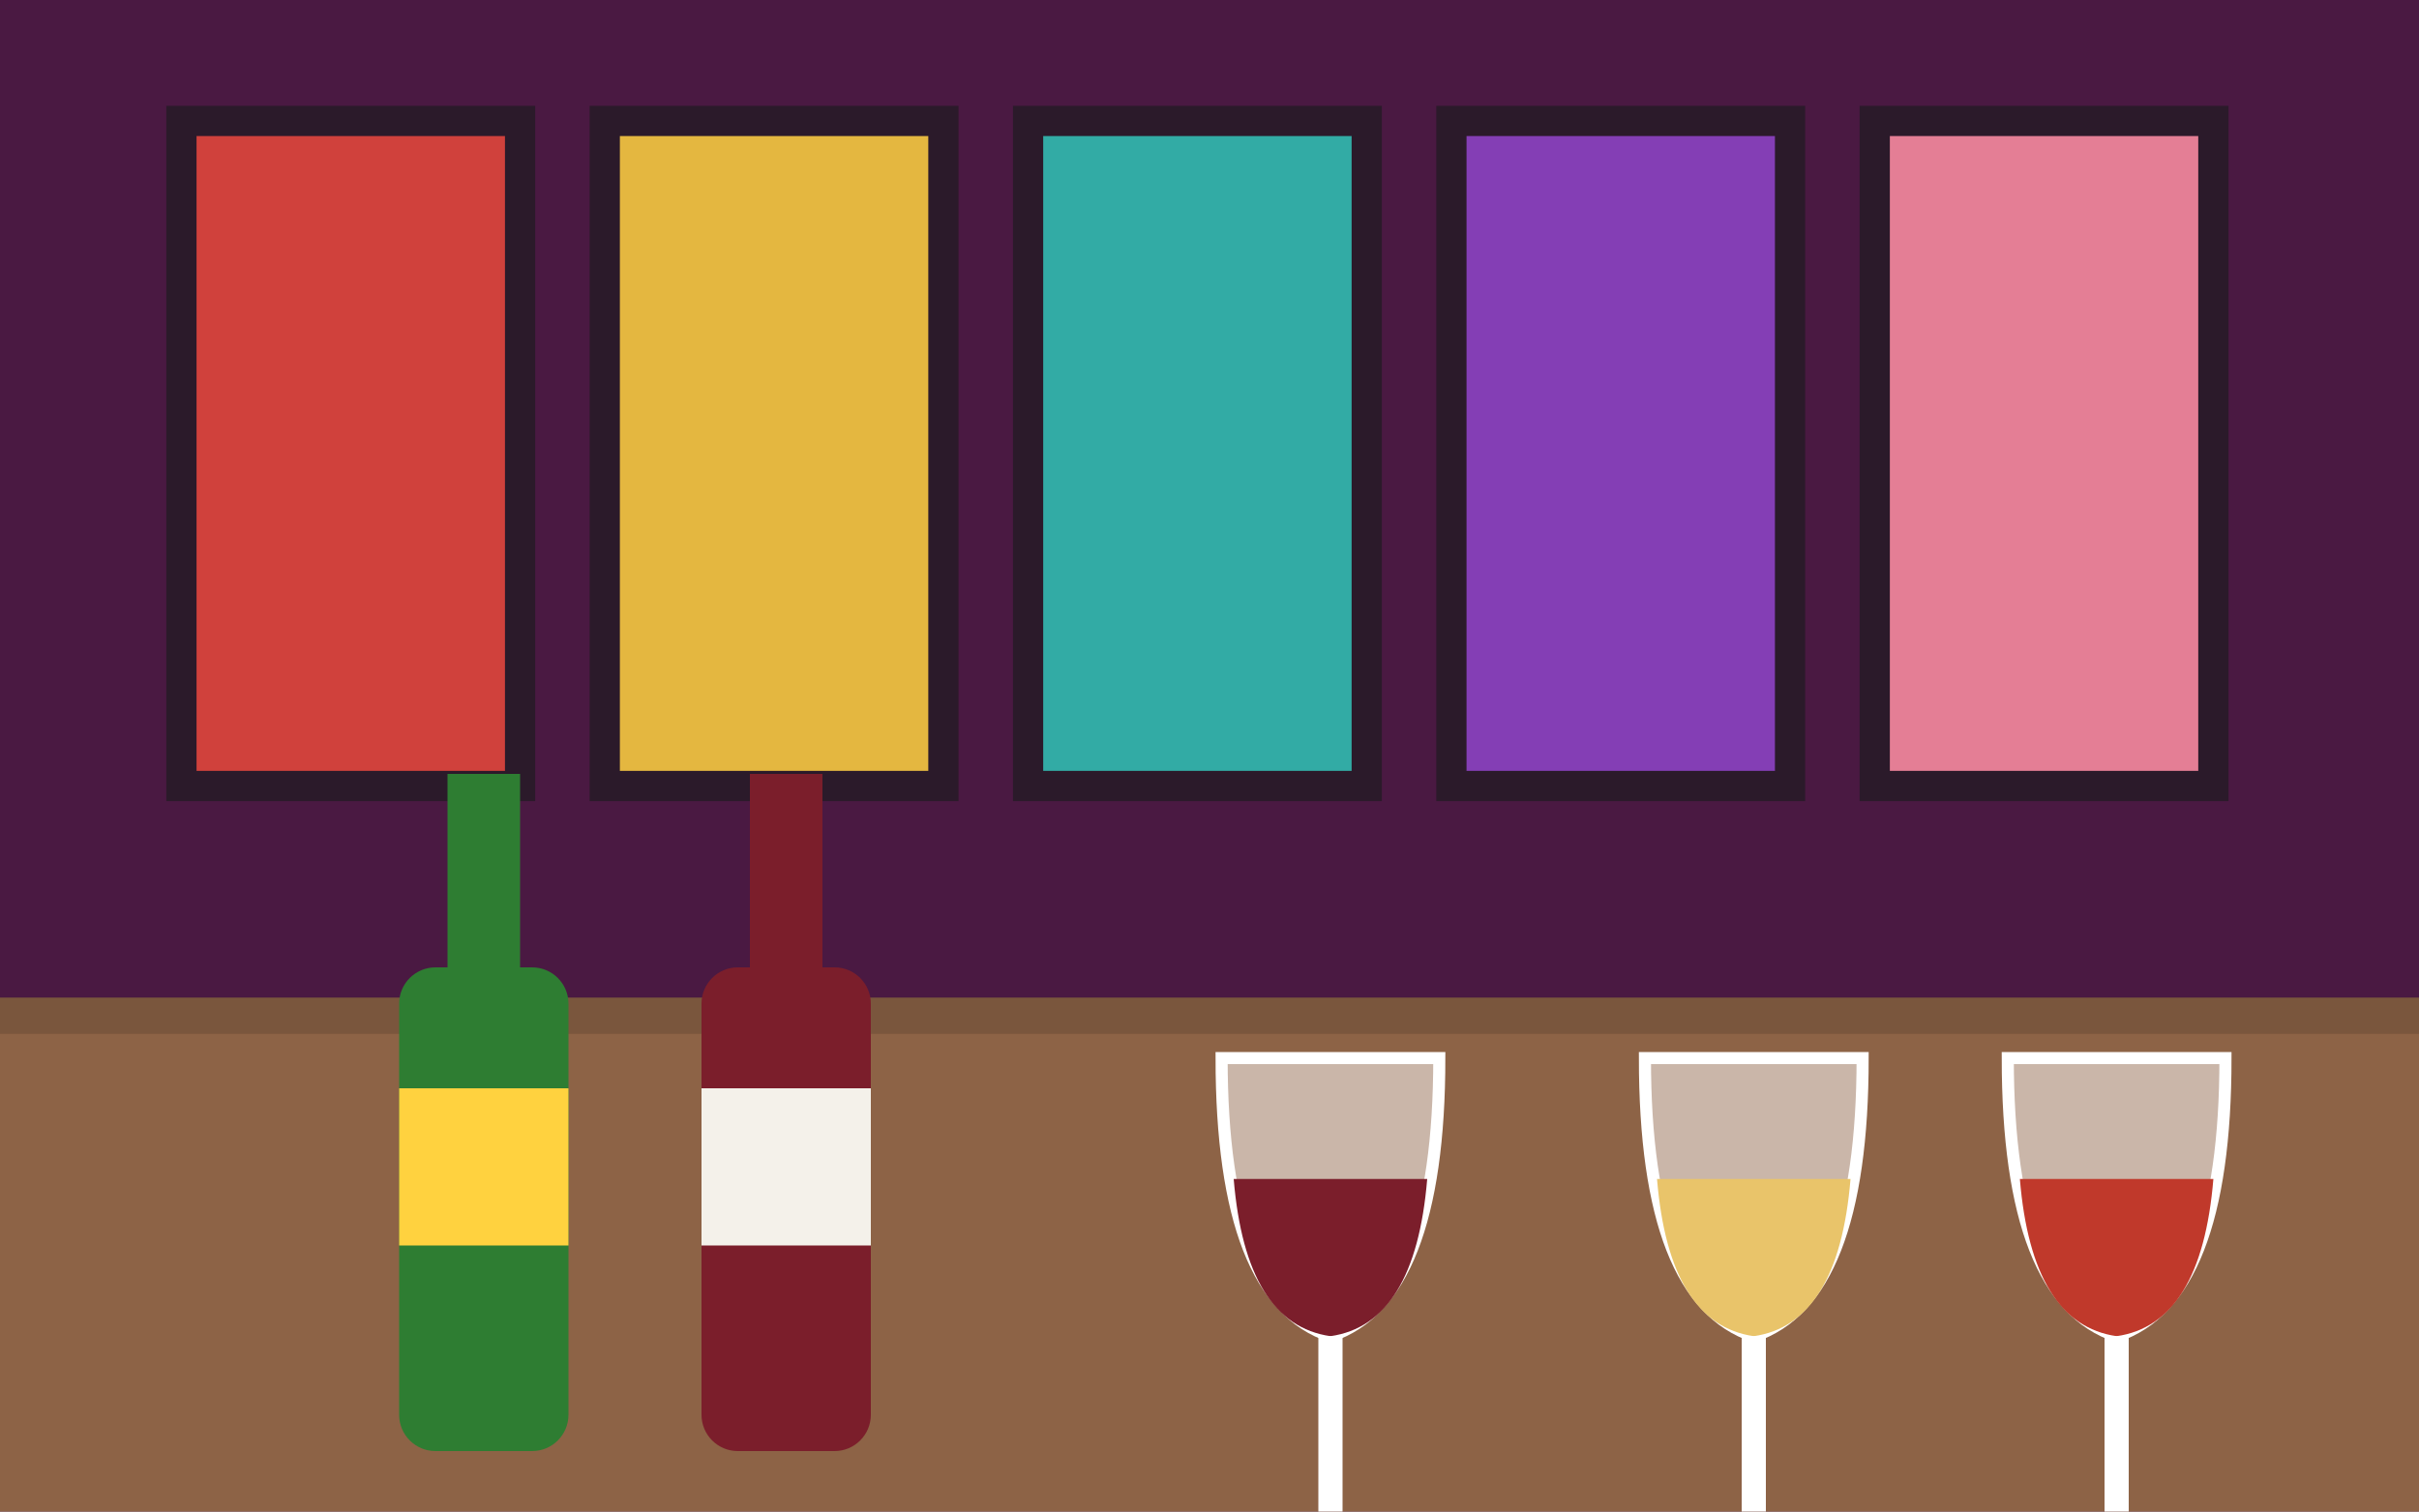
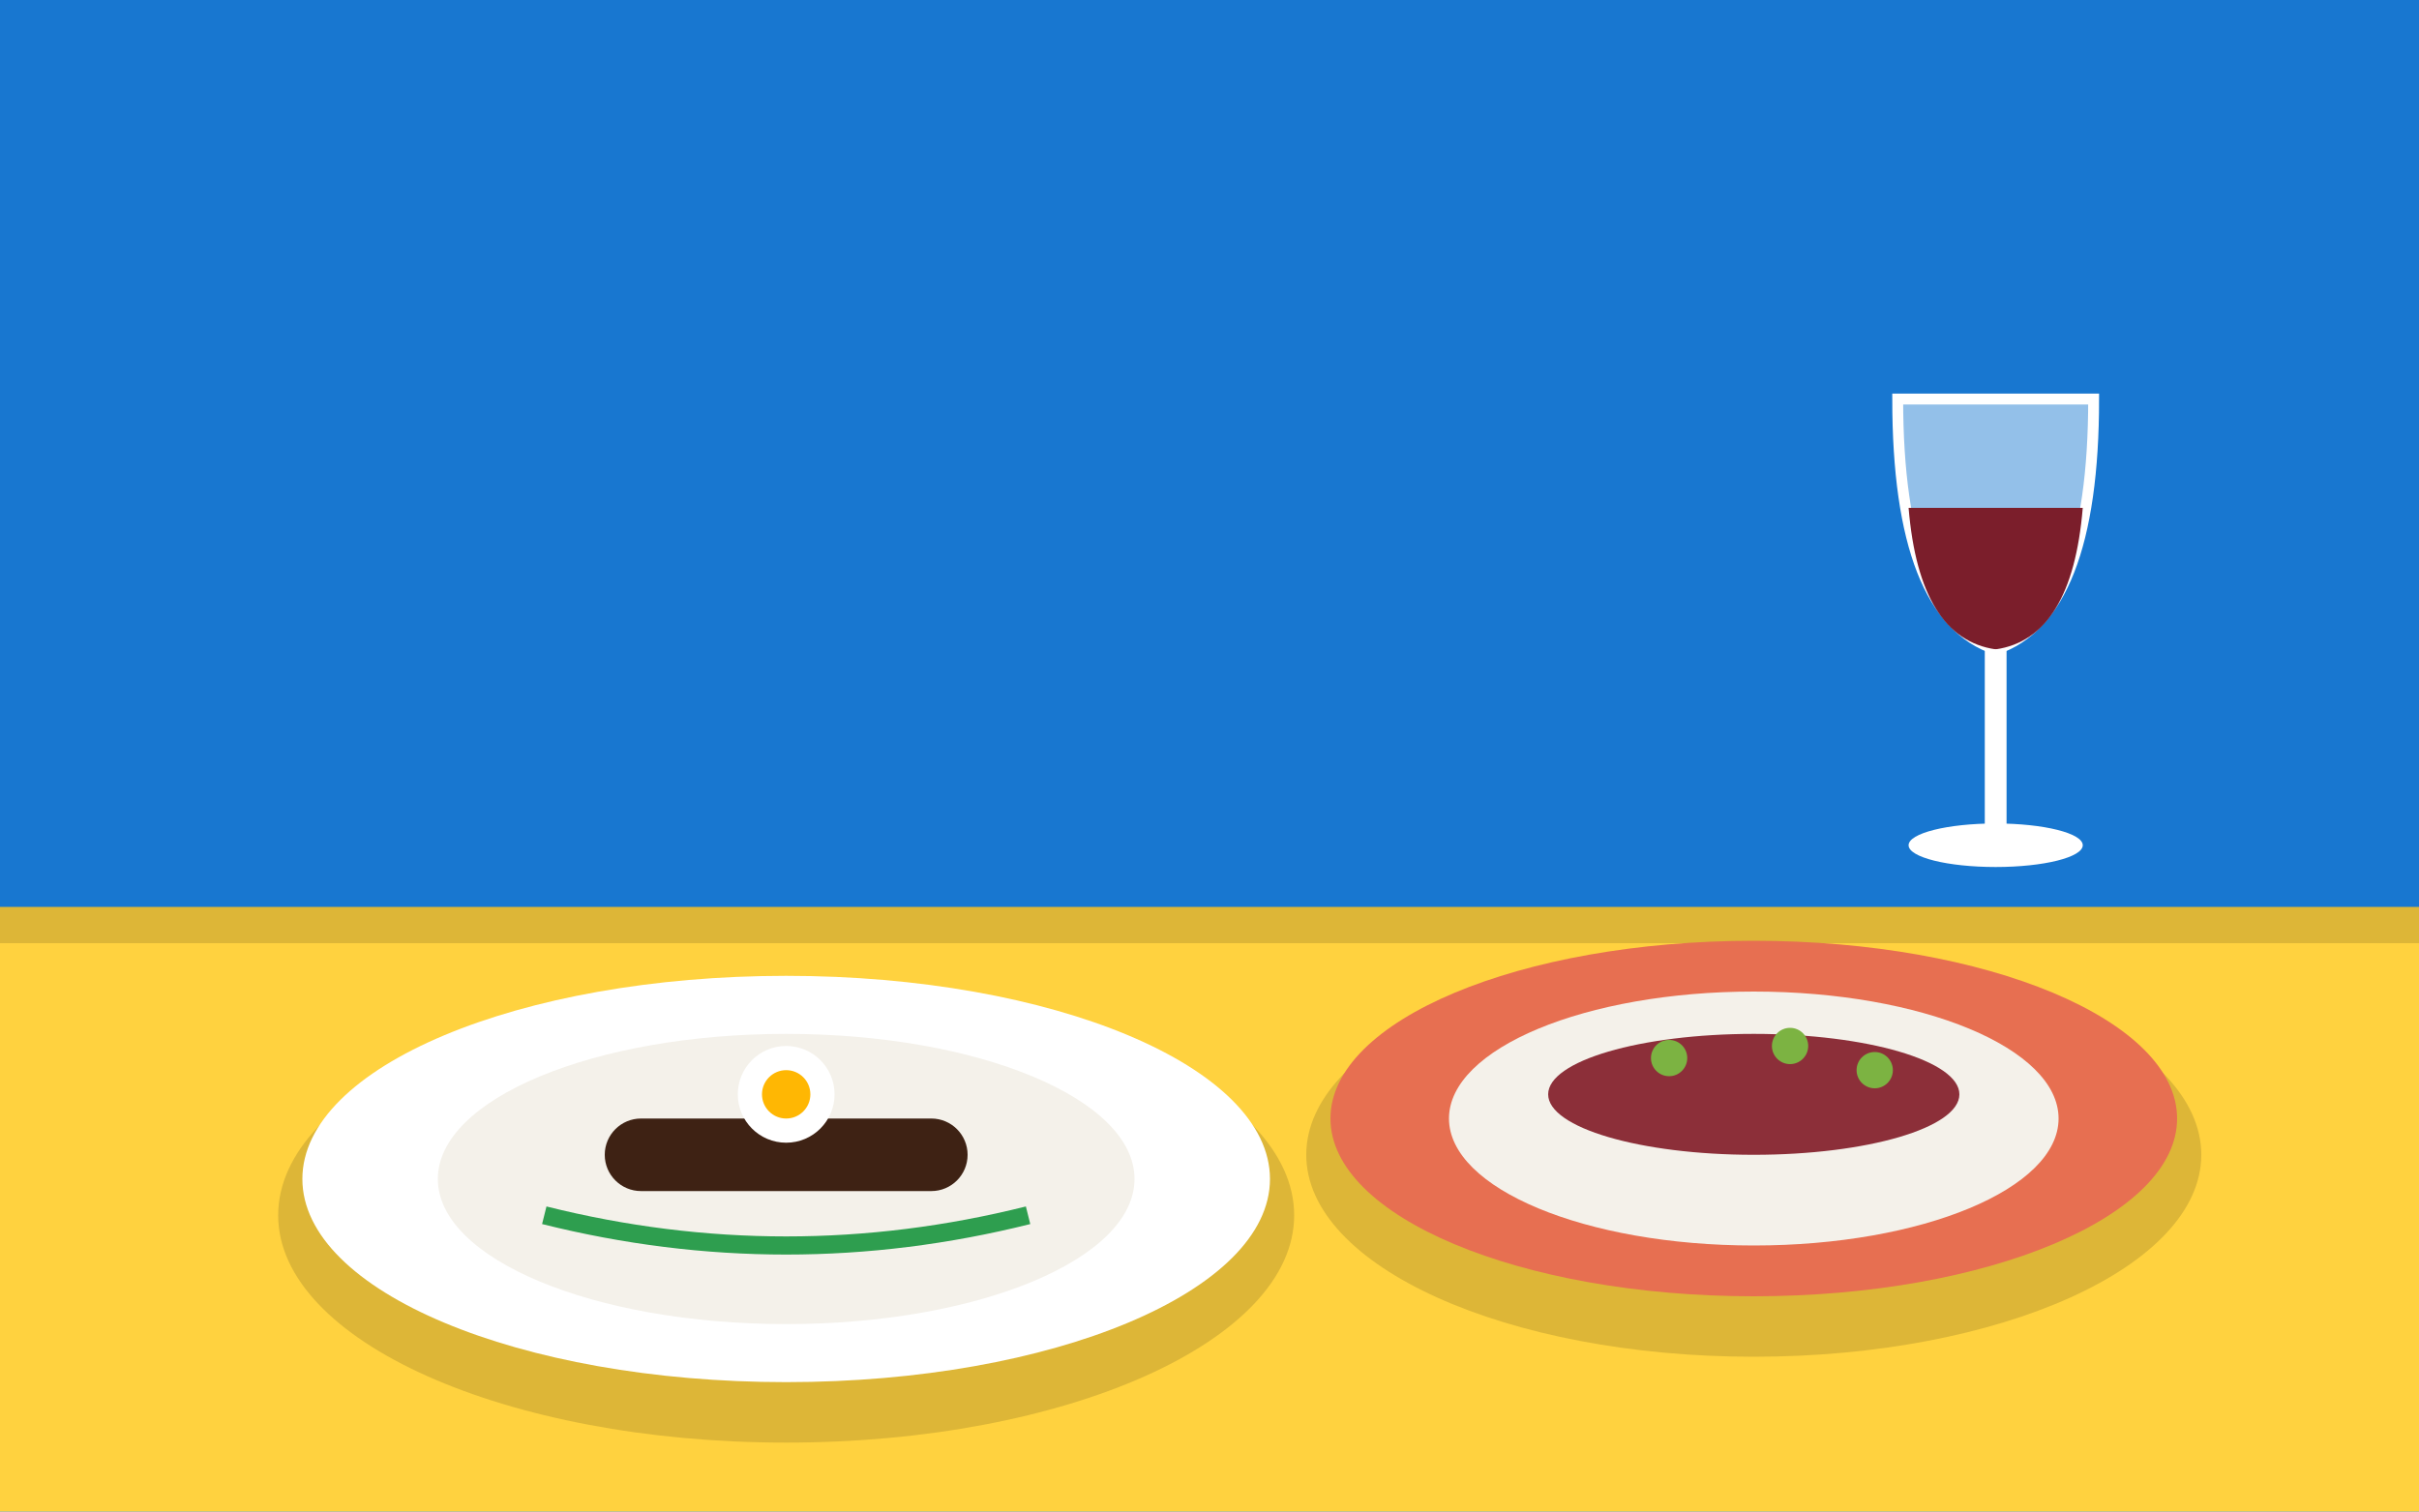
<svg xmlns="http://www.w3.org/2000/svg" viewBox="0 0 400 250" preserveAspectRatio="xMidYMid slice">
  <rect width="400" height="250" fill="#FFF" />
-   <rect width="400" height="250" fill="#4A1942" />
-   <rect x="30" y="20" width="56" height="110" fill="#E8483B" opacity=".85" />
-   <rect x="30" y="20" width="56" height="110" fill="none" stroke="#2B1A2A" stroke-width="5" />
-   <rect x="100" y="20" width="56" height="110" fill="#FFD23F" opacity=".85" />
-   <rect x="100" y="20" width="56" height="110" fill="none" stroke="#2B1A2A" stroke-width="5" />
-   <rect x="170" y="20" width="56" height="110" fill="#2EC4B6" opacity=".85" />
-   <rect x="170" y="20" width="56" height="110" fill="none" stroke="#2B1A2A" stroke-width="5" />
-   <rect x="240" y="20" width="56" height="110" fill="#8E44C9" opacity=".85" />
-   <rect x="240" y="20" width="56" height="110" fill="none" stroke="#2B1A2A" stroke-width="5" />
-   <rect x="310" y="20" width="56" height="110" fill="#FF8FA3" opacity=".85" />
-   <rect x="310" y="20" width="56" height="110" fill="none" stroke="#2B1A2A" stroke-width="5" />
-   <rect x="0" y="165" width="400" height="85" fill="#8D6346" />
-   <rect x="0" y="165" width="400" height="6" fill="#00000022" />
-   <g transform="translate(80,220) scale(1.0)">
-     <rect x="-14" y="-60" width="28" height="80" rx="6" fill="#2E7D32" />
-     <rect x="-6" y="-92" width="12" height="34" fill="#2E7D32" />
-     <rect x="-14" y="-40" width="28" height="26" fill="#FFD23F" />
+   <rect width="400" height="250" fill="#1877D0" />
+   <rect x="0" y="150" width="400" height="100" fill="#FFD23F" />
+   <rect x="0" y="150" width="400" height="6" fill="#00000022" />
+   <g transform="translate(130,195)">
+     <ellipse cx="0" cy="6" rx="84" ry="37.6" fill="#00000022" />
+     <ellipse cx="0" cy="0" rx="80" ry="33.6" fill="#FFFFFF" />
+     <ellipse cx="0" cy="0" rx="57.6" ry="24.0" fill="#F4F1EA" />
+     <rect x="-30" y="-10" width="60" height="12" rx="6" fill="#3E2214" />
+     <circle cx="0" cy="-14" r="8" fill="#fff" />
+     <circle cx="0" cy="-14" r="4" fill="#FFB703" />
+     <path d="M-40 6 q40 10 80 0" stroke="#2E9E4F" stroke-width="3" fill="none" />
  </g>
-   <g transform="translate(130,220) scale(1.0)">
-     <rect x="-14" y="-60" width="28" height="80" rx="6" fill="#7B1E2B" />
-     <rect x="-6" y="-92" width="12" height="34" fill="#7B1E2B" />
-     <rect x="-14" y="-40" width="28" height="26" fill="#F4F1EA" />
+   <g transform="translate(290,185)">
+     <ellipse cx="0" cy="6" rx="74" ry="33.4" fill="#00000022" />
+     <ellipse cx="0" cy="0" rx="70" ry="29.4" fill="#E76F51" />
+     <ellipse cx="0" cy="0" rx="50.4" ry="21.0" fill="#F4F1EA" />
+     <ellipse cx="0" cy="-4" rx="34" ry="10" fill="#8C2F39" />
+     <g fill="#7CB342">
+       <circle cx="-14" cy="-10" r="3" />
+       <circle cx="6" cy="-12" r="3" />
+       <circle cx="20" cy="-8" r="3" />
+     </g>
  </g>
-   <g transform="translate(220,235) scale(1.0)">
+   <g transform="translate(330,120) scale(0.9)">
    <path d="M-18 -60 h36 q0 40 -18 46 q-18 -6 -18 -46z" fill="#ffffff88" stroke="#fff" stroke-width="2" />
    <path d="M-16 -40 h32 q-2 24 -16 26 q-14 -2 -16 -26z" fill="#7B1E2B" />
    <rect x="-2" y="-14" width="4" height="34" fill="#fff" />
    <ellipse cx="0" cy="22" rx="16" ry="4" fill="#fff" />
  </g>
-   <g transform="translate(290,235) scale(1.0)">
-     <path d="M-18 -60 h36 q0 40 -18 46 q-18 -6 -18 -46z" fill="#ffffff88" stroke="#fff" stroke-width="2" />
-     <path d="M-16 -40 h32 q-2 24 -16 26 q-14 -2 -16 -26z" fill="#E9C46A" />
-     <rect x="-2" y="-14" width="4" height="34" fill="#fff" />
-     <ellipse cx="0" cy="22" rx="16" ry="4" fill="#fff" />
-   </g>
-   <g transform="translate(350,235) scale(1.0)">
-     <path d="M-18 -60 h36 q0 40 -18 46 q-18 -6 -18 -46z" fill="#ffffff88" stroke="#fff" stroke-width="2" />
-     <path d="M-16 -40 h32 q-2 24 -16 26 q-14 -2 -16 -26z" fill="#C0392B" />
-     <rect x="-2" y="-14" width="4" height="34" fill="#fff" />
-     <ellipse cx="0" cy="22" rx="16" ry="4" fill="#fff" />
-   </g>
</svg>
